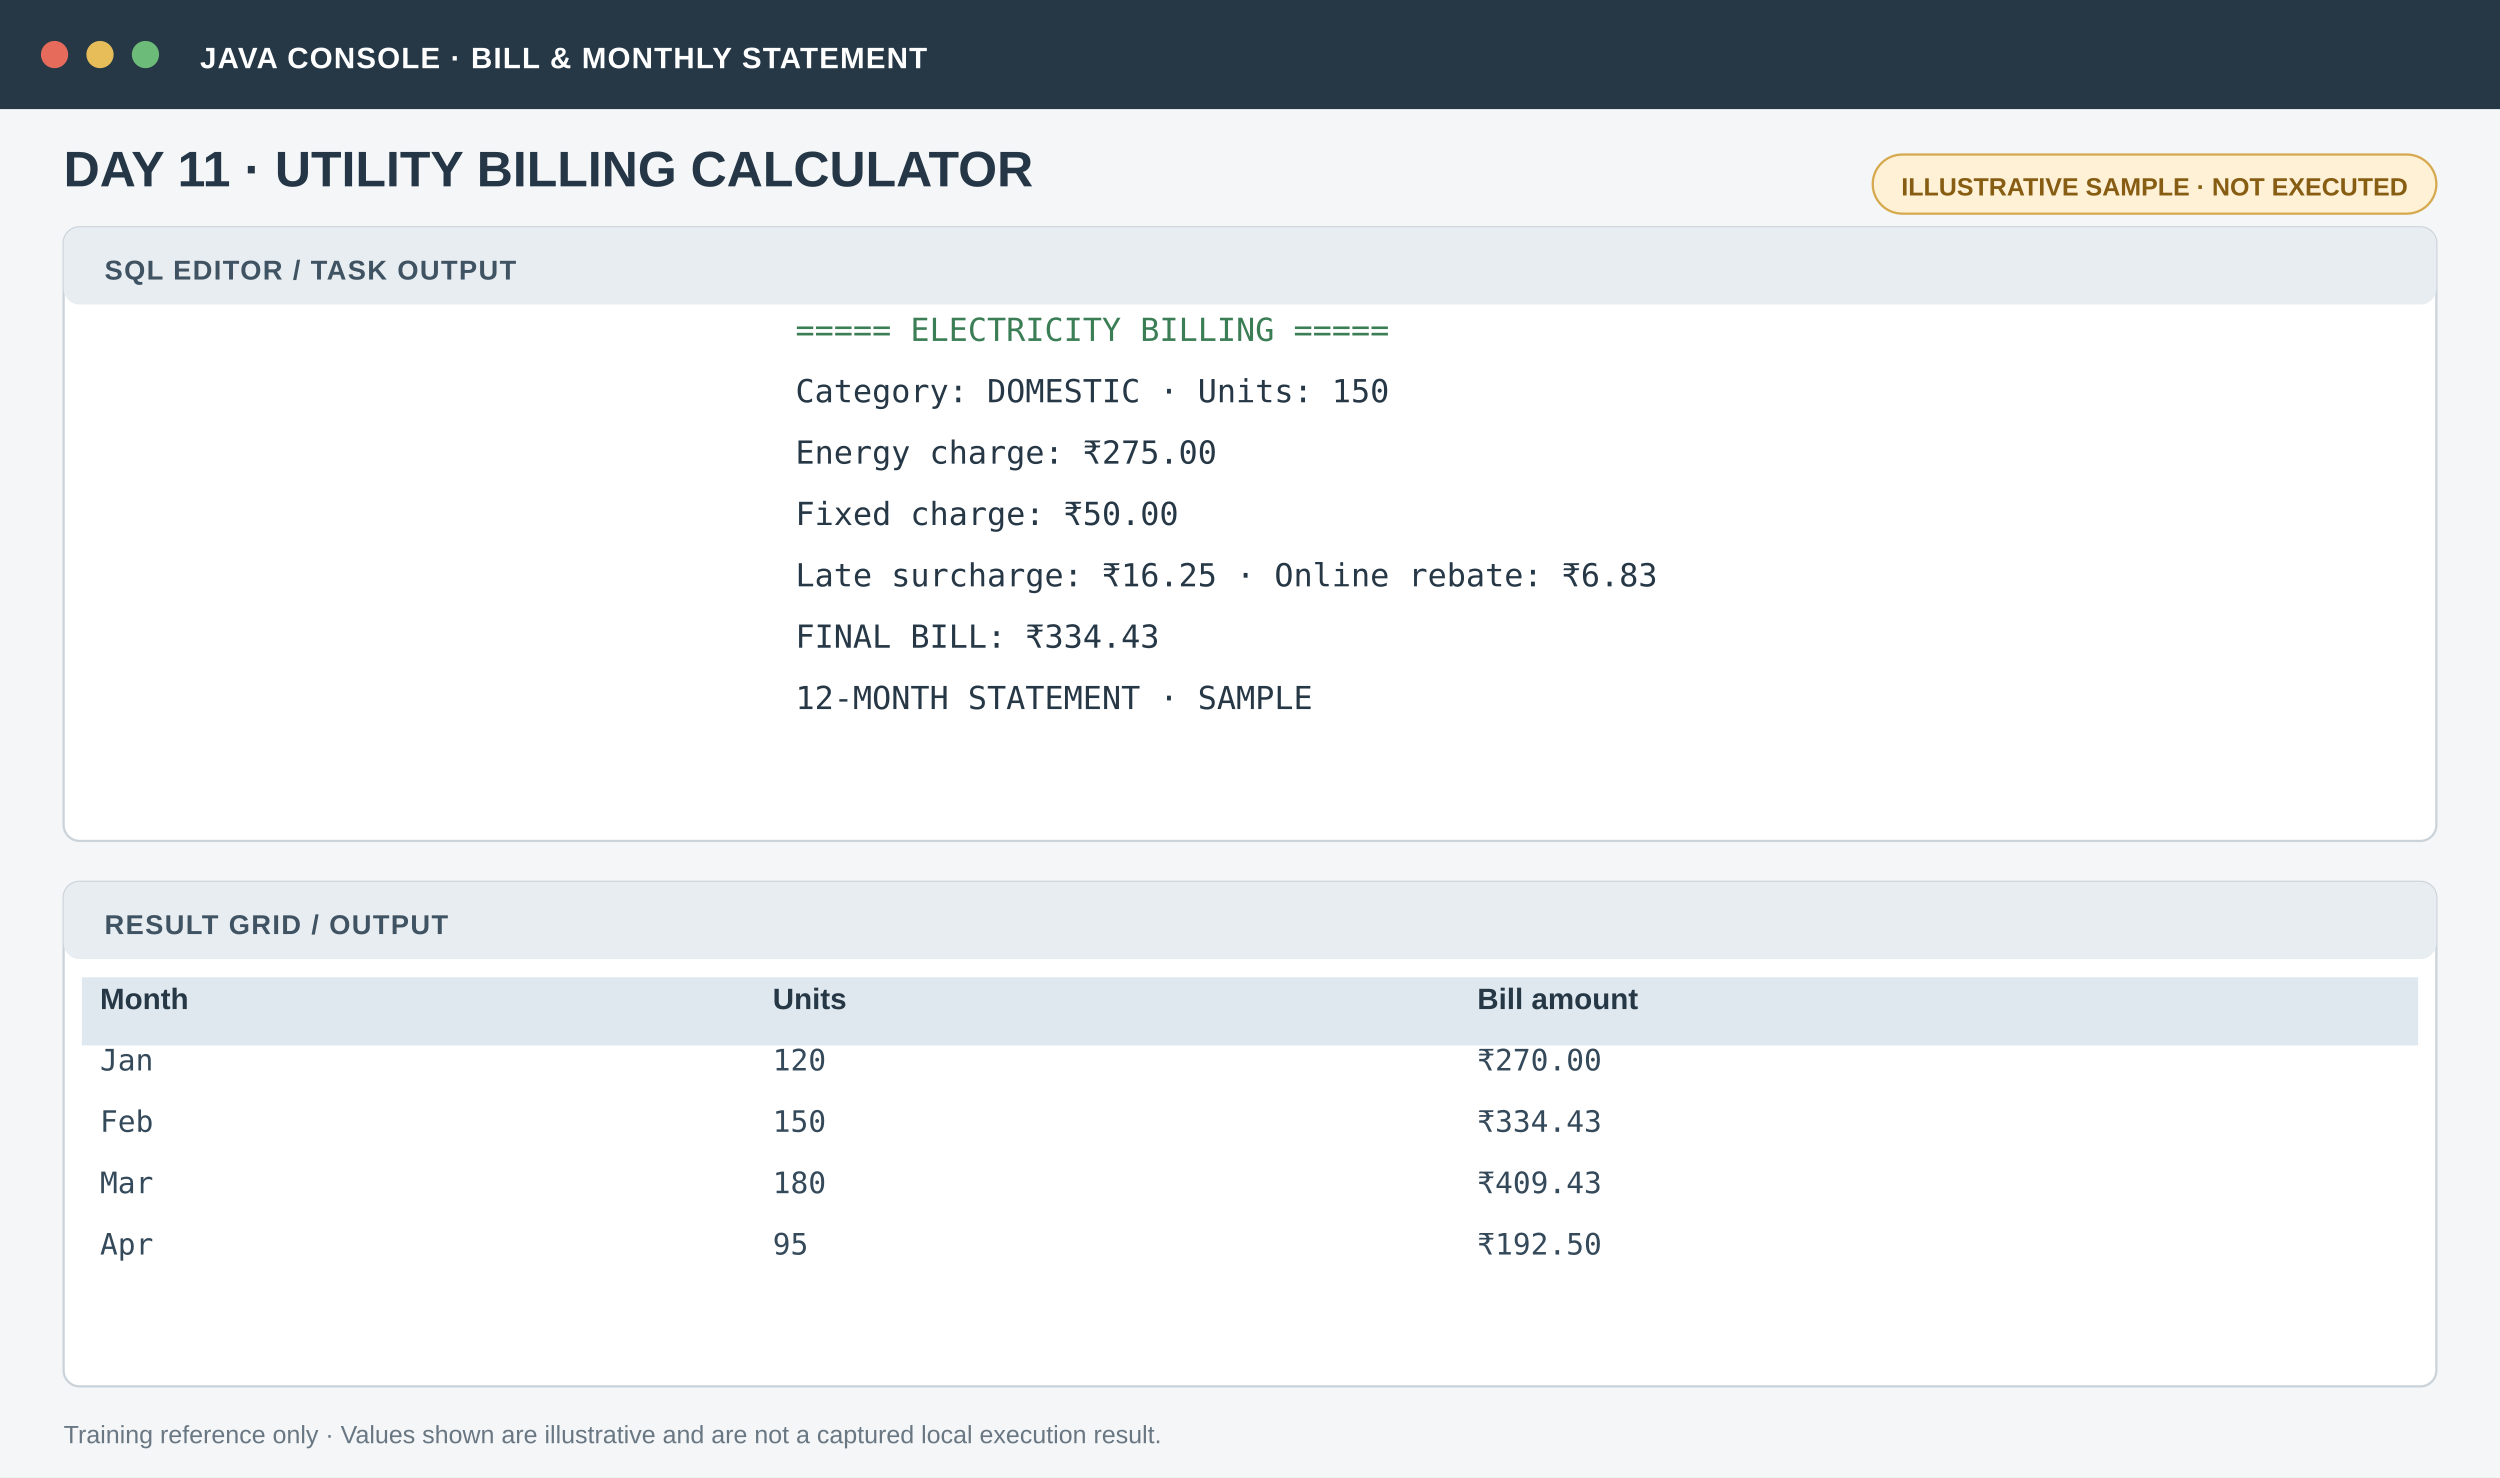
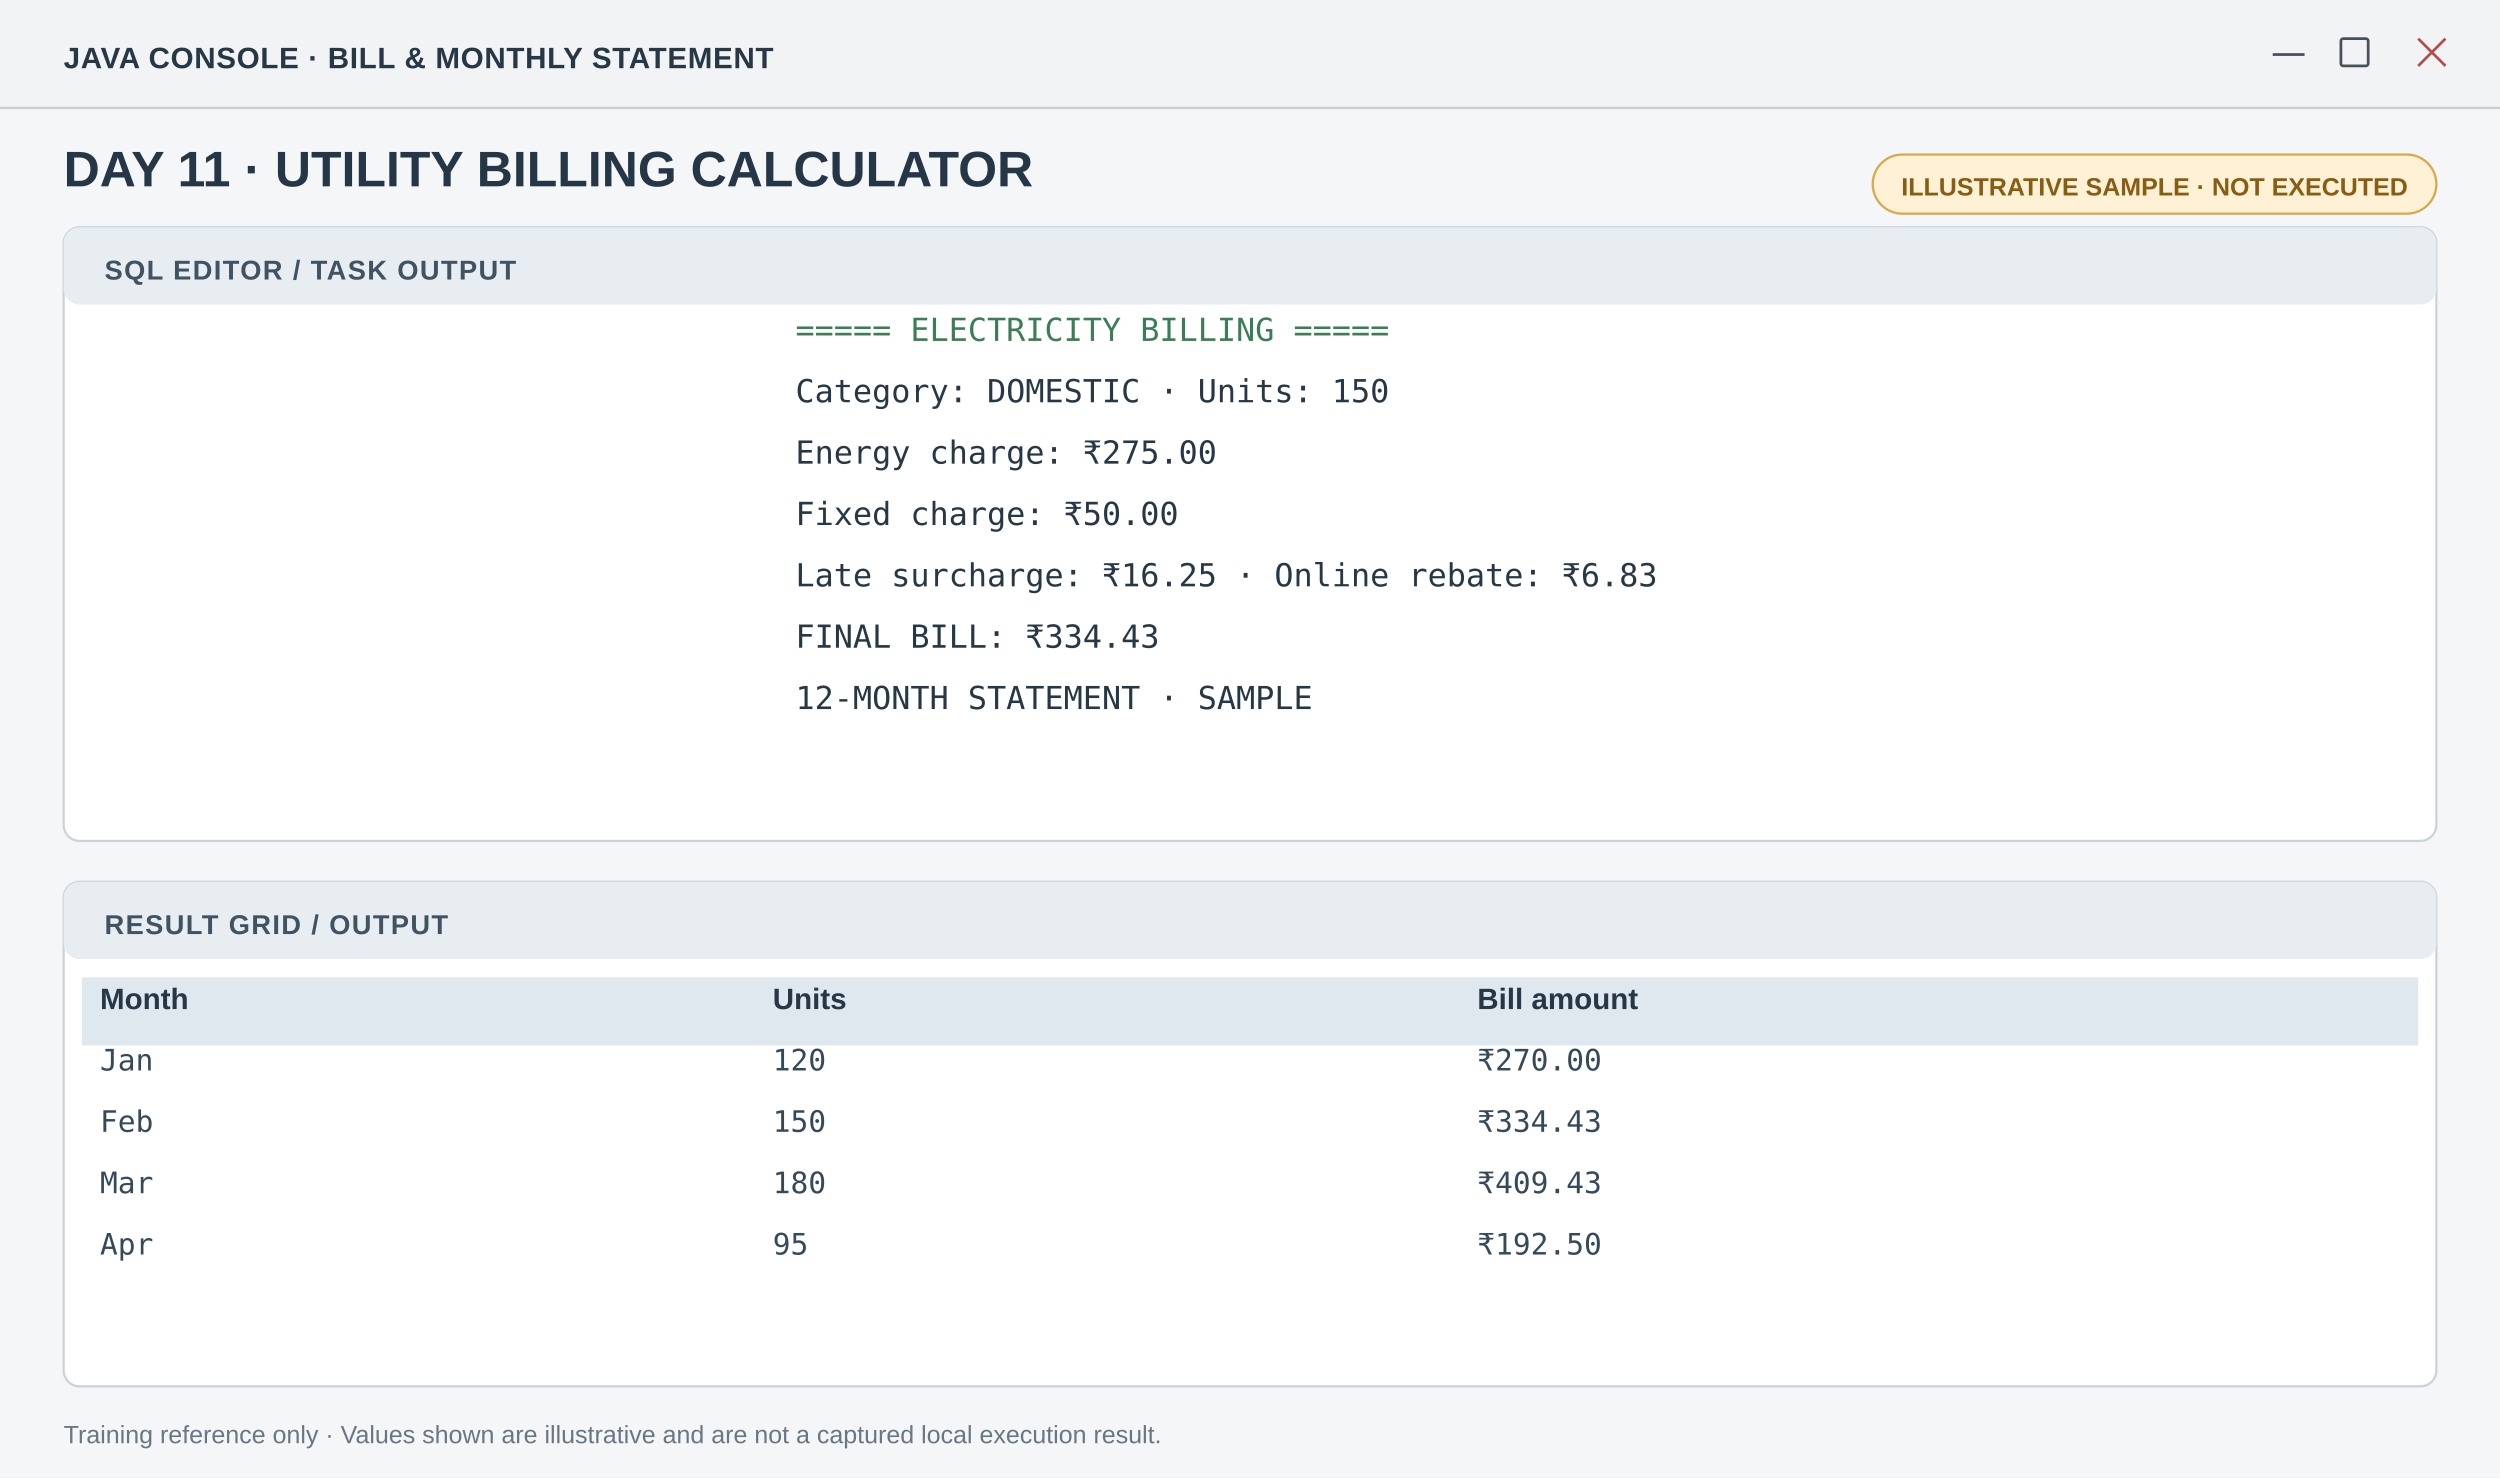
<svg xmlns="http://www.w3.org/2000/svg" width="1100" height="650" viewBox="0 0 1100 650">
  <rect width="1100" height="650" fill="#f4f6f8" />
-   <rect x="0" y="0" width="1100" height="48" fill="#263746" />
-   <circle cx="24" cy="24" r="6" fill="#e66b5b" />
-   <circle cx="44" cy="24" r="6" fill="#e6bd58" />
-   <circle cx="64" cy="24" r="6" fill="#6dbb79" />
-   <text x="88" y="30" class="bar">JAVA CONSOLE · BILL &amp; MONTHLY STATEMENT</text>
+   <rect x="0" y="0" width="1100" height="48" fill="#f1f3f4" />
+   <line x1="0" y1="47.5" x2="1100" y2="47.5" stroke="#c9ced3" />
+   <text x="28" y="30" class="bar">JAVA CONSOLE · BILL &amp; MONTHLY STATEMENT</text>
  <text x="28" y="82" class="title">DAY 11 · UTILITY BILLING CALCULATOR</text>
  <rect x="28" y="100" width="1044" height="270" rx="7" fill="#fff" stroke="#cbd3da" />
  <rect x="28" y="100" width="1044" height="34" rx="7" fill="#e8edf1" />
  <text x="46" y="123" class="tab">SQL EDITOR / TASK OUTPUT</text>
  <text x="350" y="150" class="comment">===== ELECTRICITY BILLING =====</text>
  <text x="350" y="177" class="code">Category: DOMESTIC · Units: 150</text>
  <text x="350" y="204" class="code">Energy charge: ₹275.00</text>
  <text x="350" y="231" class="code">Fixed charge: ₹50.00</text>
  <text x="350" y="258" class="code">Late surcharge: ₹16.25 · Online rebate: ₹6.83</text>
  <text x="350" y="285" class="code">FINAL BILL: ₹334.43</text>
  <text x="350" y="312" class="code">12-MONTH STATEMENT · SAMPLE</text>
  <rect x="28" y="388" width="1044" height="222" rx="7" fill="#fff" stroke="#cbd3da" />
  <rect x="28" y="388" width="1044" height="34" rx="7" fill="#e8edf1" />
  <text x="46" y="411" class="tab">RESULT GRID / OUTPUT</text>
  <rect x="36" y="430" width="1028" height="30" fill="#dfe8ef" />
  <text x="44" y="444" class="head">Month</text>
  <text x="340" y="444" class="head">Units</text>
  <text x="650" y="444" class="head">Bill amount</text>
  <text x="44" y="471" class="cell">Jan</text>
  <text x="340" y="471" class="cell">120</text>
  <text x="650" y="471" class="cell">₹270.00</text>
  <text x="44" y="498" class="cell">Feb</text>
  <text x="340" y="498" class="cell">150</text>
  <text x="650" y="498" class="cell">₹334.43</text>
  <text x="44" y="525" class="cell">Mar</text>
  <text x="340" y="525" class="cell">180</text>
  <text x="650" y="525" class="cell">₹409.43</text>
  <text x="44" y="552" class="cell">Apr</text>
  <text x="340" y="552" class="cell">95</text>
  <text x="650" y="552" class="cell">₹192.50</text>
  <rect x="824" y="68" width="248" height="26" rx="13" fill="#fff1d6" stroke="#d6a94e" />
  <text x="948" y="86" text-anchor="middle" class="sample">ILLUSTRATIVE SAMPLE · NOT EXECUTED</text>
  <text x="28" y="635" class="foot">Training reference only · Values shown are illustrative and are not a captured local execution result.</text>
+   <g fill="none" stroke="#46515a" stroke-width="1.2">
+     <path d="M1000 24h14" />
+     <rect x="1030" y="17" width="12" height="12" rx="1" />
+     <path d="M1064 17l12 12m0-12l-12 12" stroke="#b44b4b" />
+   </g>
  <style>
-  .bar{font:600 13px Arial,sans-serif;fill:#fff;letter-spacing:.5px}.title{font:700 22px Arial,sans-serif;fill:#253746}
+  .bar{font:600 13px Arial,sans-serif;fill:#263746;letter-spacing:.3px}.title{font:700 22px Arial,sans-serif;fill:#253746}
 .tab{font:600 12px Arial,sans-serif;fill:#405363;letter-spacing:.6px}.comment{font:14px Consolas,monospace;fill:#3b7d55}
 .code{font:14px Consolas,monospace;fill:#263746}.head{font:600 13px Arial,sans-serif;fill:#263746}
 .cell{font:13px Consolas,monospace;fill:#34495a}.sample{font:700 11px Arial,sans-serif;fill:#865d12}
 .foot{font:11px Arial,sans-serif;fill:#697783}
 </style>
</svg>
